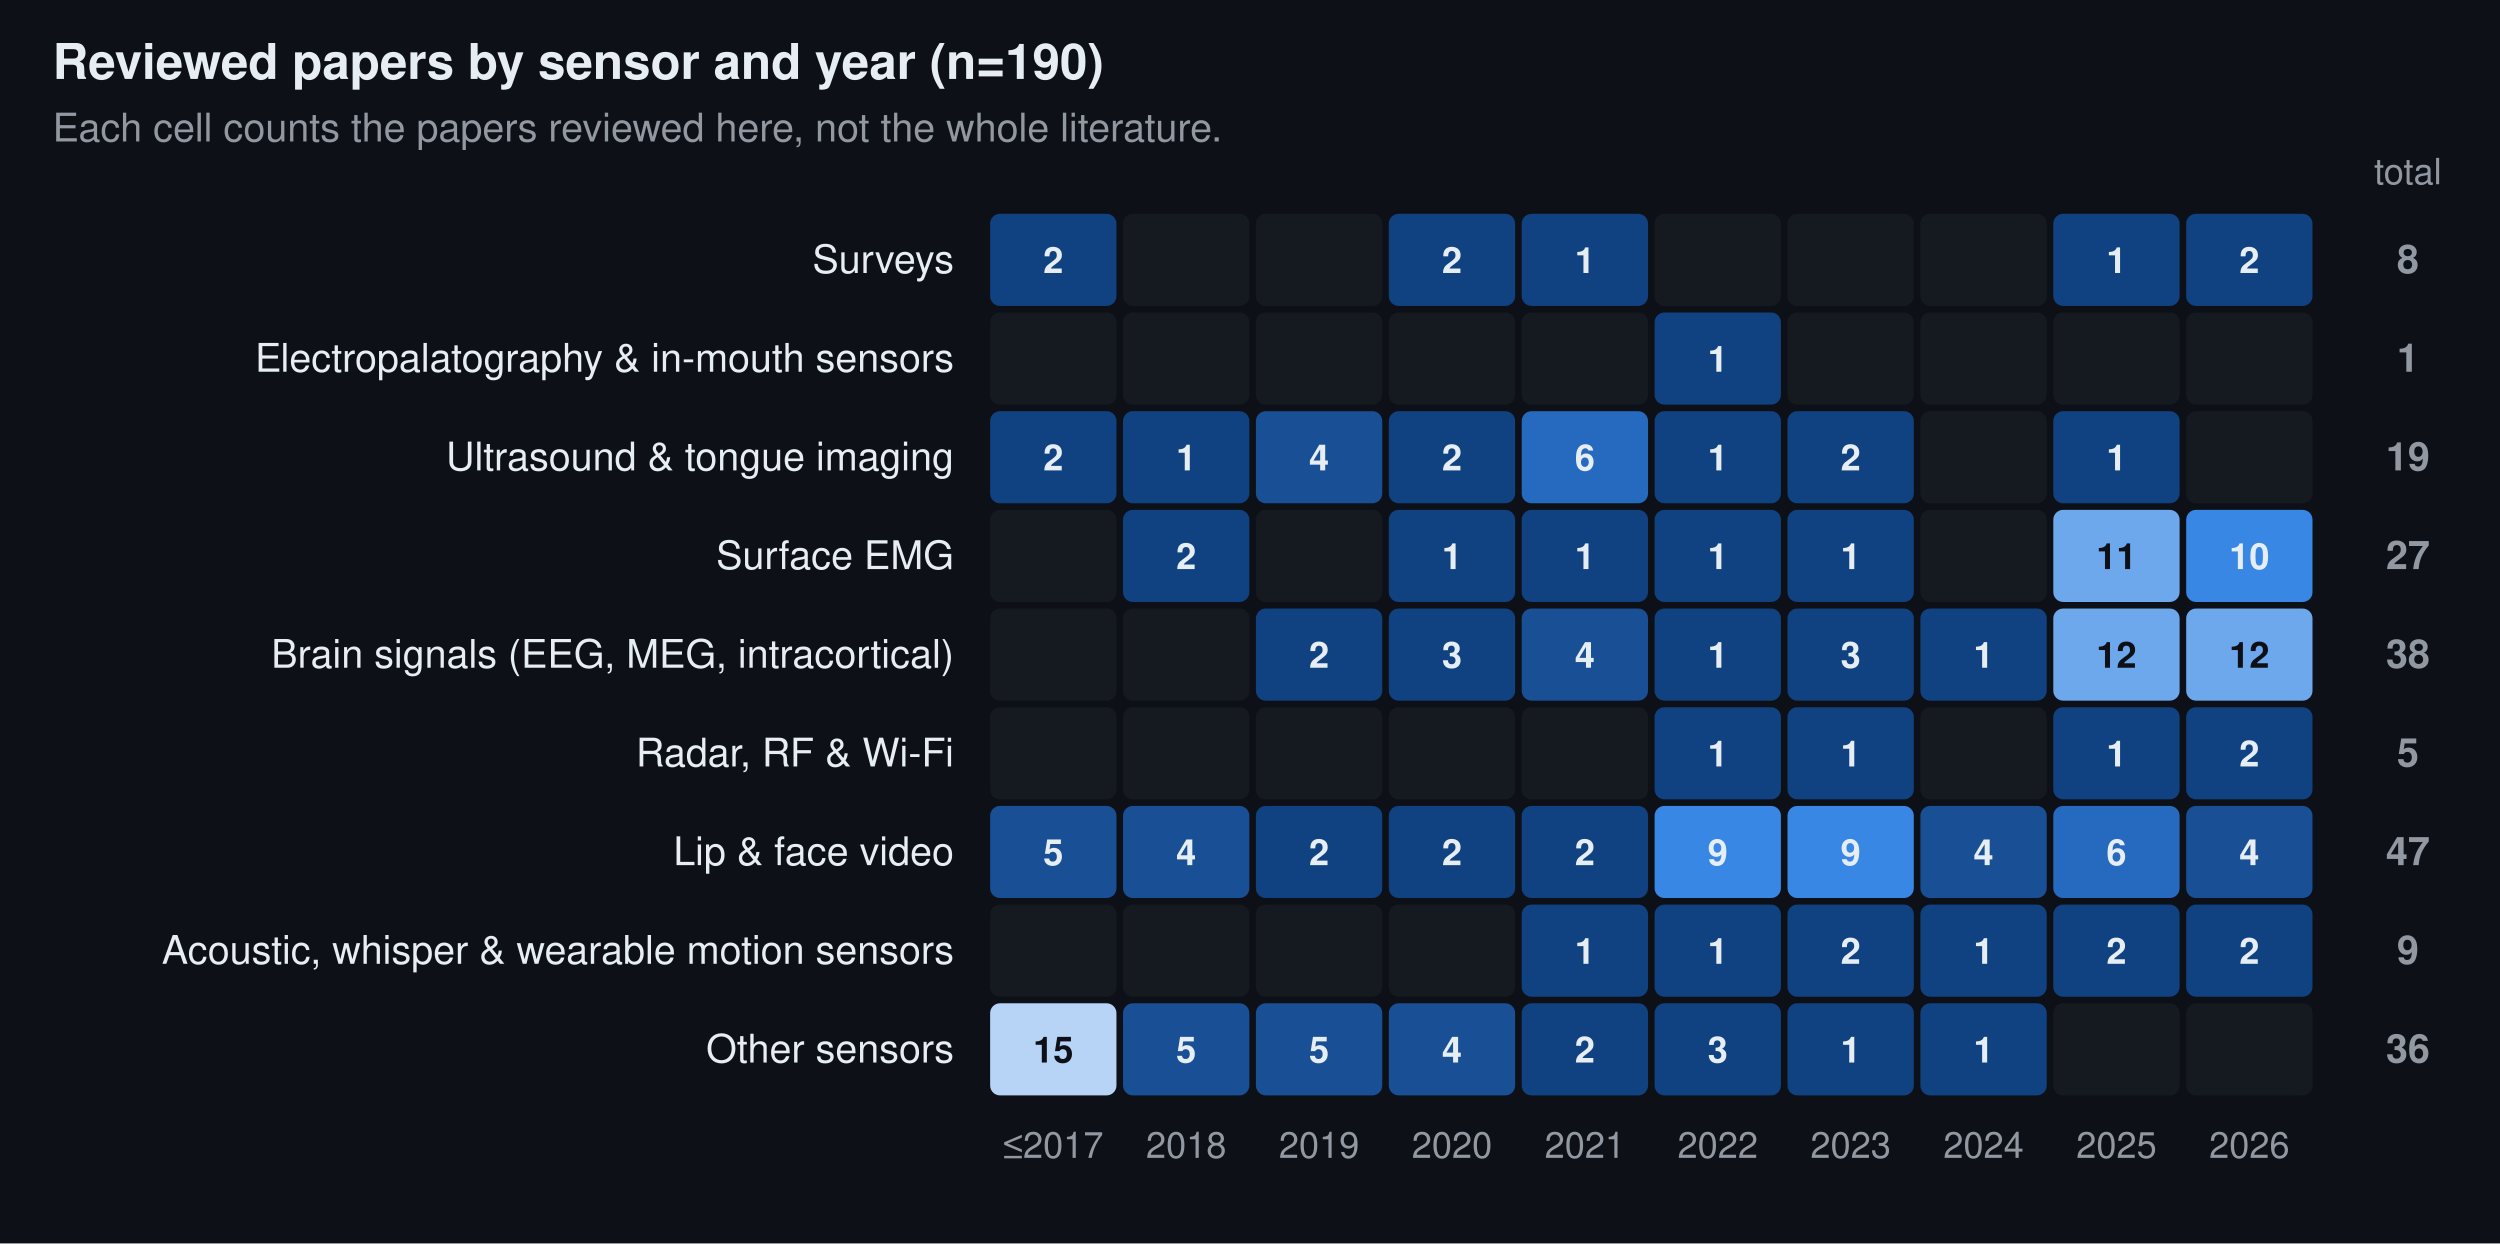
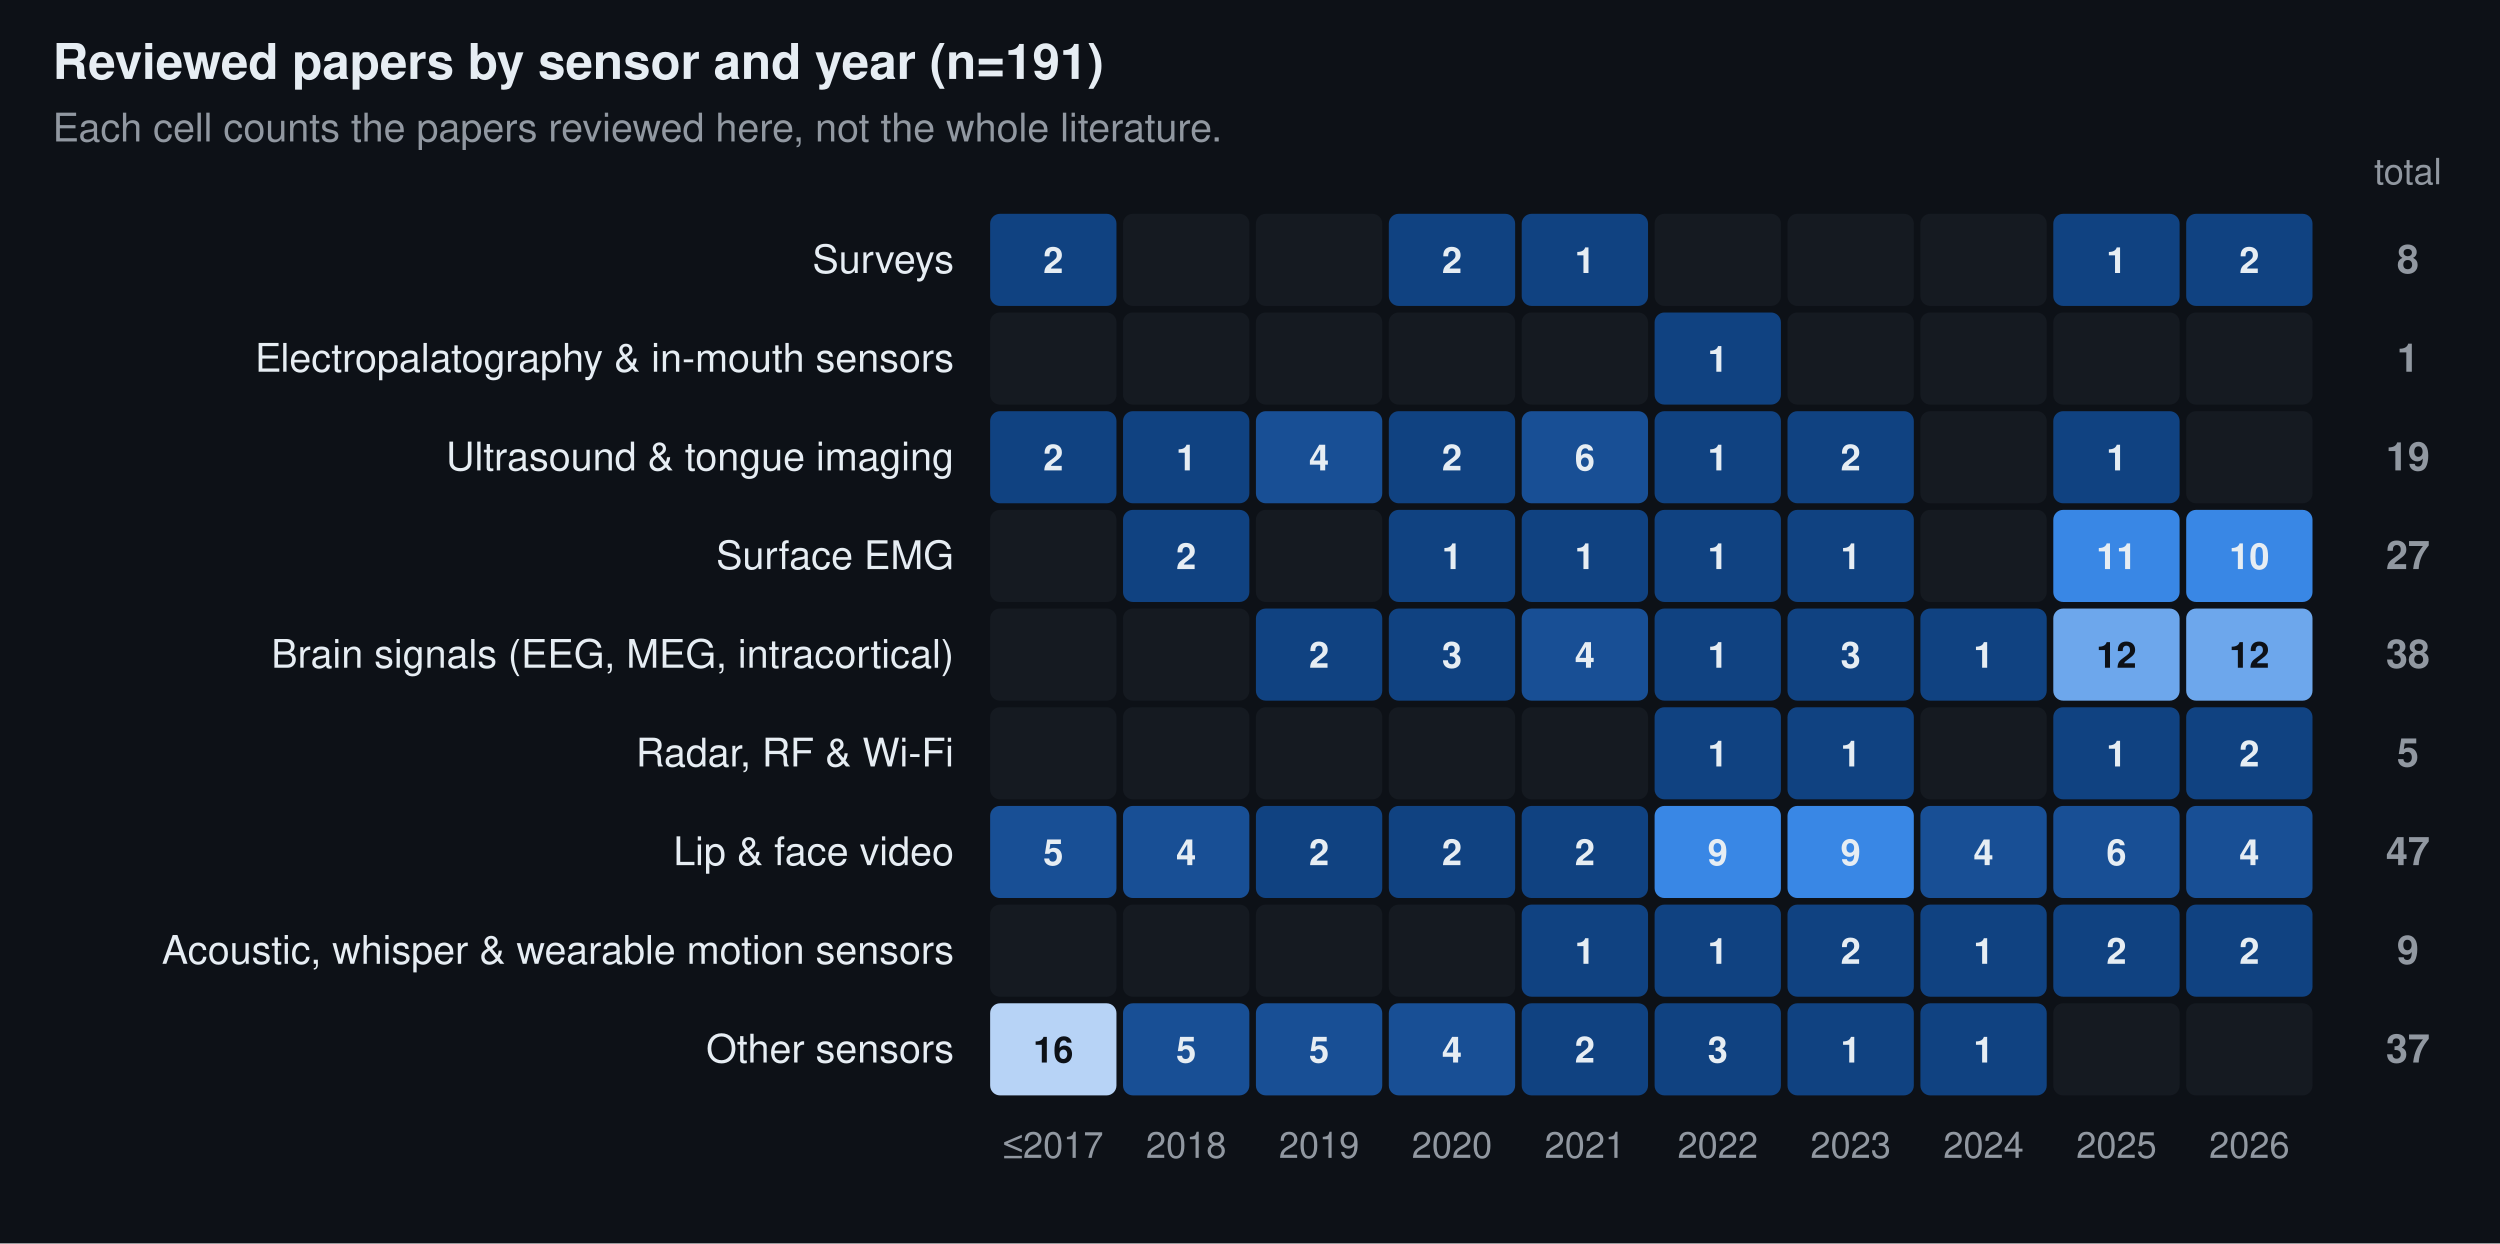
- <svg xmlns="http://www.w3.org/2000/svg" width="760" height="378" viewBox="0 0 760 378" font-family="-apple-system, BlinkMacSystemFont, 'Segoe UI', Helvetica, Arial, sans-serif" role="img" aria-label="Reviewed papers by sensor and year (n=190)">
+ <svg xmlns="http://www.w3.org/2000/svg" width="760" height="378" viewBox="0 0 760 378" font-family="-apple-system, BlinkMacSystemFont, 'Segoe UI', Helvetica, Arial, sans-serif" role="img" aria-label="Reviewed papers by sensor and year (n=191)">
  <rect width="760" height="378" fill="#0d1117" />
-   <text x="16.0" y="24.0" font-size="15" fill="#e6edf3" text-anchor="start" font-weight="600">Reviewed papers by sensor and year (n=190)</text>
+   <text x="16.0" y="24.0" font-size="15" fill="#e6edf3" text-anchor="start" font-weight="600">Reviewed papers by sensor and year (n=191)</text>
  <text x="16.0" y="43.0" font-size="12" fill="#9198a1" text-anchor="start">Each cell counts the papers reviewed here, not the whole literature.</text>
  <text x="320.2" y="352.0" font-size="11" fill="#9198a1" text-anchor="middle">≤2017</text>
  <text x="360.6" y="352.0" font-size="11" fill="#9198a1" text-anchor="middle">2018</text>
  <text x="401.0" y="352.0" font-size="11" fill="#9198a1" text-anchor="middle">2019</text>
  <text x="441.4" y="352.0" font-size="11" fill="#9198a1" text-anchor="middle">2020</text>
  <text x="481.8" y="352.0" font-size="11" fill="#9198a1" text-anchor="middle">2021</text>
  <text x="522.2" y="352.0" font-size="11" fill="#9198a1" text-anchor="middle">2022</text>
  <text x="562.6" y="352.0" font-size="11" fill="#9198a1" text-anchor="middle">2023</text>
  <text x="603.0" y="352.0" font-size="11" fill="#9198a1" text-anchor="middle">2024</text>
  <text x="643.4" y="352.0" font-size="11" fill="#9198a1" text-anchor="middle">2025</text>
  <text x="683.8" y="352.0" font-size="11" fill="#9198a1" text-anchor="middle">2026</text>
  <text x="732.0" y="56.0" font-size="11" fill="#9198a1" text-anchor="middle">total</text>
  <text x="290.0" y="83.0" font-size="12" fill="#e6edf3" text-anchor="end">Surveys</text>
  <rect x="301.0" y="65.0" width="38.4" height="28.0" rx="3" fill="#104281" />
  <text x="320.2" y="83.0" font-size="11" fill="#e6edf3" text-anchor="middle" font-weight="600">2</text>
  <rect x="341.4" y="65.0" width="38.4" height="28.0" rx="3" fill="#151a21" />
  <rect x="381.8" y="65.0" width="38.4" height="28.0" rx="3" fill="#151a21" />
  <rect x="422.2" y="65.0" width="38.4" height="28.0" rx="3" fill="#104281" />
  <text x="441.4" y="83.0" font-size="11" fill="#e6edf3" text-anchor="middle" font-weight="600">2</text>
  <rect x="462.6" y="65.0" width="38.4" height="28.0" rx="3" fill="#104281" />
  <text x="481.8" y="83.0" font-size="11" fill="#e6edf3" text-anchor="middle" font-weight="600">1</text>
  <rect x="503.0" y="65.0" width="38.4" height="28.0" rx="3" fill="#151a21" />
  <rect x="543.4" y="65.0" width="38.4" height="28.0" rx="3" fill="#151a21" />
  <rect x="583.8" y="65.0" width="38.4" height="28.0" rx="3" fill="#151a21" />
  <rect x="624.2" y="65.0" width="38.4" height="28.0" rx="3" fill="#104281" />
  <text x="643.4" y="83.0" font-size="11" fill="#e6edf3" text-anchor="middle" font-weight="600">1</text>
  <rect x="664.6" y="65.0" width="38.4" height="28.0" rx="3" fill="#104281" />
  <text x="683.8" y="83.0" font-size="11" fill="#e6edf3" text-anchor="middle" font-weight="600">2</text>
  <text x="732.0" y="83.0" font-size="12" fill="#9198a1" text-anchor="middle" font-weight="600">8</text>
  <text x="290.0" y="113.0" font-size="12" fill="#e6edf3" text-anchor="end">Electropalatography &amp; in-mouth sensors</text>
  <rect x="301.0" y="95.0" width="38.4" height="28.0" rx="3" fill="#151a21" />
  <rect x="341.4" y="95.0" width="38.4" height="28.0" rx="3" fill="#151a21" />
  <rect x="381.8" y="95.0" width="38.4" height="28.0" rx="3" fill="#151a21" />
  <rect x="422.2" y="95.0" width="38.4" height="28.0" rx="3" fill="#151a21" />
  <rect x="462.6" y="95.0" width="38.4" height="28.0" rx="3" fill="#151a21" />
  <rect x="503.0" y="95.0" width="38.4" height="28.0" rx="3" fill="#104281" />
  <text x="522.2" y="113.0" font-size="11" fill="#e6edf3" text-anchor="middle" font-weight="600">1</text>
  <rect x="543.4" y="95.0" width="38.4" height="28.0" rx="3" fill="#151a21" />
  <rect x="583.8" y="95.0" width="38.4" height="28.0" rx="3" fill="#151a21" />
  <rect x="624.2" y="95.0" width="38.4" height="28.0" rx="3" fill="#151a21" />
  <rect x="664.6" y="95.0" width="38.4" height="28.0" rx="3" fill="#151a21" />
  <text x="732.0" y="113.0" font-size="12" fill="#9198a1" text-anchor="middle" font-weight="600">1</text>
  <text x="290.0" y="143.0" font-size="12" fill="#e6edf3" text-anchor="end">Ultrasound &amp; tongue imaging</text>
  <rect x="301.0" y="125.0" width="38.4" height="28.0" rx="3" fill="#104281" />
  <text x="320.2" y="143.0" font-size="11" fill="#e6edf3" text-anchor="middle" font-weight="600">2</text>
  <rect x="341.4" y="125.0" width="38.4" height="28.0" rx="3" fill="#104281" />
  <text x="360.6" y="143.0" font-size="11" fill="#e6edf3" text-anchor="middle" font-weight="600">1</text>
  <rect x="381.8" y="125.0" width="38.4" height="28.0" rx="3" fill="#184f95" />
  <text x="401.0" y="143.0" font-size="11" fill="#e6edf3" text-anchor="middle" font-weight="600">4</text>
  <rect x="422.2" y="125.0" width="38.4" height="28.0" rx="3" fill="#104281" />
  <text x="441.4" y="143.0" font-size="11" fill="#e6edf3" text-anchor="middle" font-weight="600">2</text>
-   <rect x="462.6" y="125.0" width="38.4" height="28.0" rx="3" fill="#256abf" />
+   <rect x="462.6" y="125.0" width="38.4" height="28.0" rx="3" fill="#184f95" />
  <text x="481.8" y="143.0" font-size="11" fill="#e6edf3" text-anchor="middle" font-weight="600">6</text>
  <rect x="503.0" y="125.0" width="38.4" height="28.0" rx="3" fill="#104281" />
  <text x="522.2" y="143.0" font-size="11" fill="#e6edf3" text-anchor="middle" font-weight="600">1</text>
  <rect x="543.4" y="125.0" width="38.4" height="28.0" rx="3" fill="#104281" />
  <text x="562.6" y="143.0" font-size="11" fill="#e6edf3" text-anchor="middle" font-weight="600">2</text>
  <rect x="583.8" y="125.0" width="38.4" height="28.0" rx="3" fill="#151a21" />
  <rect x="624.2" y="125.0" width="38.4" height="28.0" rx="3" fill="#104281" />
  <text x="643.4" y="143.0" font-size="11" fill="#e6edf3" text-anchor="middle" font-weight="600">1</text>
  <rect x="664.6" y="125.0" width="38.4" height="28.0" rx="3" fill="#151a21" />
  <text x="732.0" y="143.0" font-size="12" fill="#9198a1" text-anchor="middle" font-weight="600">19</text>
  <text x="290.0" y="173.0" font-size="12" fill="#e6edf3" text-anchor="end">Surface EMG</text>
  <rect x="301.0" y="155.0" width="38.4" height="28.0" rx="3" fill="#151a21" />
  <rect x="341.4" y="155.0" width="38.4" height="28.0" rx="3" fill="#104281" />
  <text x="360.6" y="173.0" font-size="11" fill="#e6edf3" text-anchor="middle" font-weight="600">2</text>
  <rect x="381.8" y="155.0" width="38.4" height="28.0" rx="3" fill="#151a21" />
  <rect x="422.2" y="155.0" width="38.4" height="28.0" rx="3" fill="#104281" />
  <text x="441.4" y="173.0" font-size="11" fill="#e6edf3" text-anchor="middle" font-weight="600">1</text>
  <rect x="462.6" y="155.0" width="38.4" height="28.0" rx="3" fill="#104281" />
  <text x="481.8" y="173.0" font-size="11" fill="#e6edf3" text-anchor="middle" font-weight="600">1</text>
  <rect x="503.0" y="155.0" width="38.4" height="28.0" rx="3" fill="#104281" />
  <text x="522.2" y="173.0" font-size="11" fill="#e6edf3" text-anchor="middle" font-weight="600">1</text>
  <rect x="543.4" y="155.0" width="38.4" height="28.0" rx="3" fill="#104281" />
  <text x="562.6" y="173.0" font-size="11" fill="#e6edf3" text-anchor="middle" font-weight="600">1</text>
  <rect x="583.8" y="155.0" width="38.4" height="28.0" rx="3" fill="#151a21" />
-   <rect x="624.2" y="155.0" width="38.4" height="28.0" rx="3" fill="#6da7ec" />
-   <text x="643.4" y="173.0" font-size="11" fill="#0d1117" text-anchor="middle" font-weight="600">11</text>
+   <rect x="624.2" y="155.0" width="38.4" height="28.0" rx="3" fill="#3987e5" />
+   <text x="643.4" y="173.0" font-size="11" fill="#e6edf3" text-anchor="middle" font-weight="600">11</text>
  <rect x="664.6" y="155.0" width="38.4" height="28.0" rx="3" fill="#3987e5" />
  <text x="683.8" y="173.0" font-size="11" fill="#e6edf3" text-anchor="middle" font-weight="600">10</text>
  <text x="732.0" y="173.0" font-size="12" fill="#9198a1" text-anchor="middle" font-weight="600">27</text>
  <text x="290.0" y="203.0" font-size="12" fill="#e6edf3" text-anchor="end">Brain signals (EEG, MEG, intracortical)</text>
  <rect x="301.0" y="185.0" width="38.4" height="28.0" rx="3" fill="#151a21" />
  <rect x="341.4" y="185.0" width="38.4" height="28.0" rx="3" fill="#151a21" />
  <rect x="381.8" y="185.0" width="38.4" height="28.0" rx="3" fill="#104281" />
  <text x="401.0" y="203.0" font-size="11" fill="#e6edf3" text-anchor="middle" font-weight="600">2</text>
  <rect x="422.2" y="185.0" width="38.4" height="28.0" rx="3" fill="#104281" />
  <text x="441.4" y="203.0" font-size="11" fill="#e6edf3" text-anchor="middle" font-weight="600">3</text>
  <rect x="462.6" y="185.0" width="38.4" height="28.0" rx="3" fill="#184f95" />
  <text x="481.8" y="203.0" font-size="11" fill="#e6edf3" text-anchor="middle" font-weight="600">4</text>
  <rect x="503.0" y="185.0" width="38.4" height="28.0" rx="3" fill="#104281" />
  <text x="522.2" y="203.0" font-size="11" fill="#e6edf3" text-anchor="middle" font-weight="600">1</text>
  <rect x="543.4" y="185.0" width="38.4" height="28.0" rx="3" fill="#104281" />
  <text x="562.6" y="203.0" font-size="11" fill="#e6edf3" text-anchor="middle" font-weight="600">3</text>
  <rect x="583.8" y="185.0" width="38.4" height="28.0" rx="3" fill="#104281" />
  <text x="603.0" y="203.0" font-size="11" fill="#e6edf3" text-anchor="middle" font-weight="600">1</text>
  <rect x="624.2" y="185.0" width="38.4" height="28.0" rx="3" fill="#6da7ec" />
  <text x="643.4" y="203.0" font-size="11" fill="#0d1117" text-anchor="middle" font-weight="600">12</text>
  <rect x="664.6" y="185.0" width="38.4" height="28.0" rx="3" fill="#6da7ec" />
  <text x="683.8" y="203.0" font-size="11" fill="#0d1117" text-anchor="middle" font-weight="600">12</text>
  <text x="732.0" y="203.0" font-size="12" fill="#9198a1" text-anchor="middle" font-weight="600">38</text>
  <text x="290.0" y="233.0" font-size="12" fill="#e6edf3" text-anchor="end">Radar, RF &amp; Wi-Fi</text>
  <rect x="301.0" y="215.0" width="38.4" height="28.0" rx="3" fill="#151a21" />
  <rect x="341.4" y="215.0" width="38.4" height="28.0" rx="3" fill="#151a21" />
  <rect x="381.8" y="215.0" width="38.4" height="28.0" rx="3" fill="#151a21" />
  <rect x="422.2" y="215.0" width="38.4" height="28.0" rx="3" fill="#151a21" />
  <rect x="462.6" y="215.0" width="38.4" height="28.0" rx="3" fill="#151a21" />
  <rect x="503.0" y="215.0" width="38.4" height="28.0" rx="3" fill="#104281" />
  <text x="522.2" y="233.0" font-size="11" fill="#e6edf3" text-anchor="middle" font-weight="600">1</text>
  <rect x="543.4" y="215.0" width="38.4" height="28.0" rx="3" fill="#104281" />
  <text x="562.6" y="233.0" font-size="11" fill="#e6edf3" text-anchor="middle" font-weight="600">1</text>
  <rect x="583.8" y="215.0" width="38.4" height="28.0" rx="3" fill="#151a21" />
  <rect x="624.2" y="215.0" width="38.4" height="28.0" rx="3" fill="#104281" />
  <text x="643.4" y="233.0" font-size="11" fill="#e6edf3" text-anchor="middle" font-weight="600">1</text>
  <rect x="664.6" y="215.0" width="38.4" height="28.0" rx="3" fill="#104281" />
  <text x="683.8" y="233.0" font-size="11" fill="#e6edf3" text-anchor="middle" font-weight="600">2</text>
  <text x="732.0" y="233.0" font-size="12" fill="#9198a1" text-anchor="middle" font-weight="600">5</text>
  <text x="290.0" y="263.0" font-size="12" fill="#e6edf3" text-anchor="end">Lip &amp; face video</text>
  <rect x="301.0" y="245.0" width="38.4" height="28.0" rx="3" fill="#184f95" />
  <text x="320.2" y="263.0" font-size="11" fill="#e6edf3" text-anchor="middle" font-weight="600">5</text>
  <rect x="341.4" y="245.0" width="38.4" height="28.0" rx="3" fill="#184f95" />
  <text x="360.6" y="263.0" font-size="11" fill="#e6edf3" text-anchor="middle" font-weight="600">4</text>
  <rect x="381.8" y="245.0" width="38.4" height="28.0" rx="3" fill="#104281" />
  <text x="401.0" y="263.0" font-size="11" fill="#e6edf3" text-anchor="middle" font-weight="600">2</text>
  <rect x="422.2" y="245.0" width="38.4" height="28.0" rx="3" fill="#104281" />
  <text x="441.4" y="263.0" font-size="11" fill="#e6edf3" text-anchor="middle" font-weight="600">2</text>
  <rect x="462.6" y="245.0" width="38.4" height="28.0" rx="3" fill="#104281" />
  <text x="481.8" y="263.0" font-size="11" fill="#e6edf3" text-anchor="middle" font-weight="600">2</text>
  <rect x="503.0" y="245.0" width="38.4" height="28.0" rx="3" fill="#3987e5" />
  <text x="522.2" y="263.0" font-size="11" fill="#e6edf3" text-anchor="middle" font-weight="600">9</text>
  <rect x="543.4" y="245.0" width="38.4" height="28.0" rx="3" fill="#3987e5" />
  <text x="562.6" y="263.0" font-size="11" fill="#e6edf3" text-anchor="middle" font-weight="600">9</text>
  <rect x="583.8" y="245.0" width="38.4" height="28.0" rx="3" fill="#184f95" />
  <text x="603.0" y="263.0" font-size="11" fill="#e6edf3" text-anchor="middle" font-weight="600">4</text>
-   <rect x="624.2" y="245.0" width="38.4" height="28.0" rx="3" fill="#256abf" />
+   <rect x="624.2" y="245.0" width="38.4" height="28.0" rx="3" fill="#184f95" />
  <text x="643.4" y="263.0" font-size="11" fill="#e6edf3" text-anchor="middle" font-weight="600">6</text>
  <rect x="664.6" y="245.0" width="38.4" height="28.0" rx="3" fill="#184f95" />
  <text x="683.8" y="263.0" font-size="11" fill="#e6edf3" text-anchor="middle" font-weight="600">4</text>
  <text x="732.0" y="263.0" font-size="12" fill="#9198a1" text-anchor="middle" font-weight="600">47</text>
  <text x="290.0" y="293.0" font-size="12" fill="#e6edf3" text-anchor="end">Acoustic, whisper &amp; wearable motion sensors</text>
  <rect x="301.0" y="275.0" width="38.4" height="28.0" rx="3" fill="#151a21" />
  <rect x="341.4" y="275.0" width="38.4" height="28.0" rx="3" fill="#151a21" />
  <rect x="381.8" y="275.0" width="38.4" height="28.0" rx="3" fill="#151a21" />
  <rect x="422.2" y="275.0" width="38.4" height="28.0" rx="3" fill="#151a21" />
  <rect x="462.6" y="275.0" width="38.4" height="28.0" rx="3" fill="#104281" />
  <text x="481.8" y="293.0" font-size="11" fill="#e6edf3" text-anchor="middle" font-weight="600">1</text>
  <rect x="503.0" y="275.0" width="38.4" height="28.0" rx="3" fill="#104281" />
  <text x="522.2" y="293.0" font-size="11" fill="#e6edf3" text-anchor="middle" font-weight="600">1</text>
  <rect x="543.4" y="275.0" width="38.4" height="28.0" rx="3" fill="#104281" />
  <text x="562.6" y="293.0" font-size="11" fill="#e6edf3" text-anchor="middle" font-weight="600">2</text>
  <rect x="583.8" y="275.0" width="38.4" height="28.0" rx="3" fill="#104281" />
  <text x="603.0" y="293.0" font-size="11" fill="#e6edf3" text-anchor="middle" font-weight="600">1</text>
  <rect x="624.2" y="275.0" width="38.4" height="28.0" rx="3" fill="#104281" />
  <text x="643.4" y="293.0" font-size="11" fill="#e6edf3" text-anchor="middle" font-weight="600">2</text>
  <rect x="664.6" y="275.0" width="38.4" height="28.0" rx="3" fill="#104281" />
  <text x="683.8" y="293.0" font-size="11" fill="#e6edf3" text-anchor="middle" font-weight="600">2</text>
  <text x="732.0" y="293.0" font-size="12" fill="#9198a1" text-anchor="middle" font-weight="600">9</text>
  <text x="290.0" y="323.0" font-size="12" fill="#e6edf3" text-anchor="end">Other sensors</text>
  <rect x="301.0" y="305.0" width="38.4" height="28.0" rx="3" fill="#b7d3f6" />
-   <text x="320.2" y="323.0" font-size="11" fill="#0d1117" text-anchor="middle" font-weight="600">15</text>
+   <text x="320.2" y="323.0" font-size="11" fill="#0d1117" text-anchor="middle" font-weight="600">16</text>
  <rect x="341.4" y="305.0" width="38.4" height="28.0" rx="3" fill="#184f95" />
  <text x="360.6" y="323.0" font-size="11" fill="#e6edf3" text-anchor="middle" font-weight="600">5</text>
  <rect x="381.8" y="305.0" width="38.4" height="28.0" rx="3" fill="#184f95" />
  <text x="401.0" y="323.0" font-size="11" fill="#e6edf3" text-anchor="middle" font-weight="600">5</text>
  <rect x="422.2" y="305.0" width="38.4" height="28.0" rx="3" fill="#184f95" />
  <text x="441.4" y="323.0" font-size="11" fill="#e6edf3" text-anchor="middle" font-weight="600">4</text>
  <rect x="462.6" y="305.0" width="38.4" height="28.0" rx="3" fill="#104281" />
  <text x="481.8" y="323.0" font-size="11" fill="#e6edf3" text-anchor="middle" font-weight="600">2</text>
  <rect x="503.0" y="305.0" width="38.4" height="28.0" rx="3" fill="#104281" />
  <text x="522.2" y="323.0" font-size="11" fill="#e6edf3" text-anchor="middle" font-weight="600">3</text>
  <rect x="543.4" y="305.0" width="38.4" height="28.0" rx="3" fill="#104281" />
  <text x="562.6" y="323.0" font-size="11" fill="#e6edf3" text-anchor="middle" font-weight="600">1</text>
  <rect x="583.8" y="305.0" width="38.4" height="28.0" rx="3" fill="#104281" />
  <text x="603.0" y="323.0" font-size="11" fill="#e6edf3" text-anchor="middle" font-weight="600">1</text>
  <rect x="624.2" y="305.0" width="38.4" height="28.0" rx="3" fill="#151a21" />
  <rect x="664.6" y="305.0" width="38.4" height="28.0" rx="3" fill="#151a21" />
-   <text x="732.0" y="323.0" font-size="12" fill="#9198a1" text-anchor="middle" font-weight="600">36</text>
+   <text x="732.0" y="323.0" font-size="12" fill="#9198a1" text-anchor="middle" font-weight="600">37</text>
</svg>
